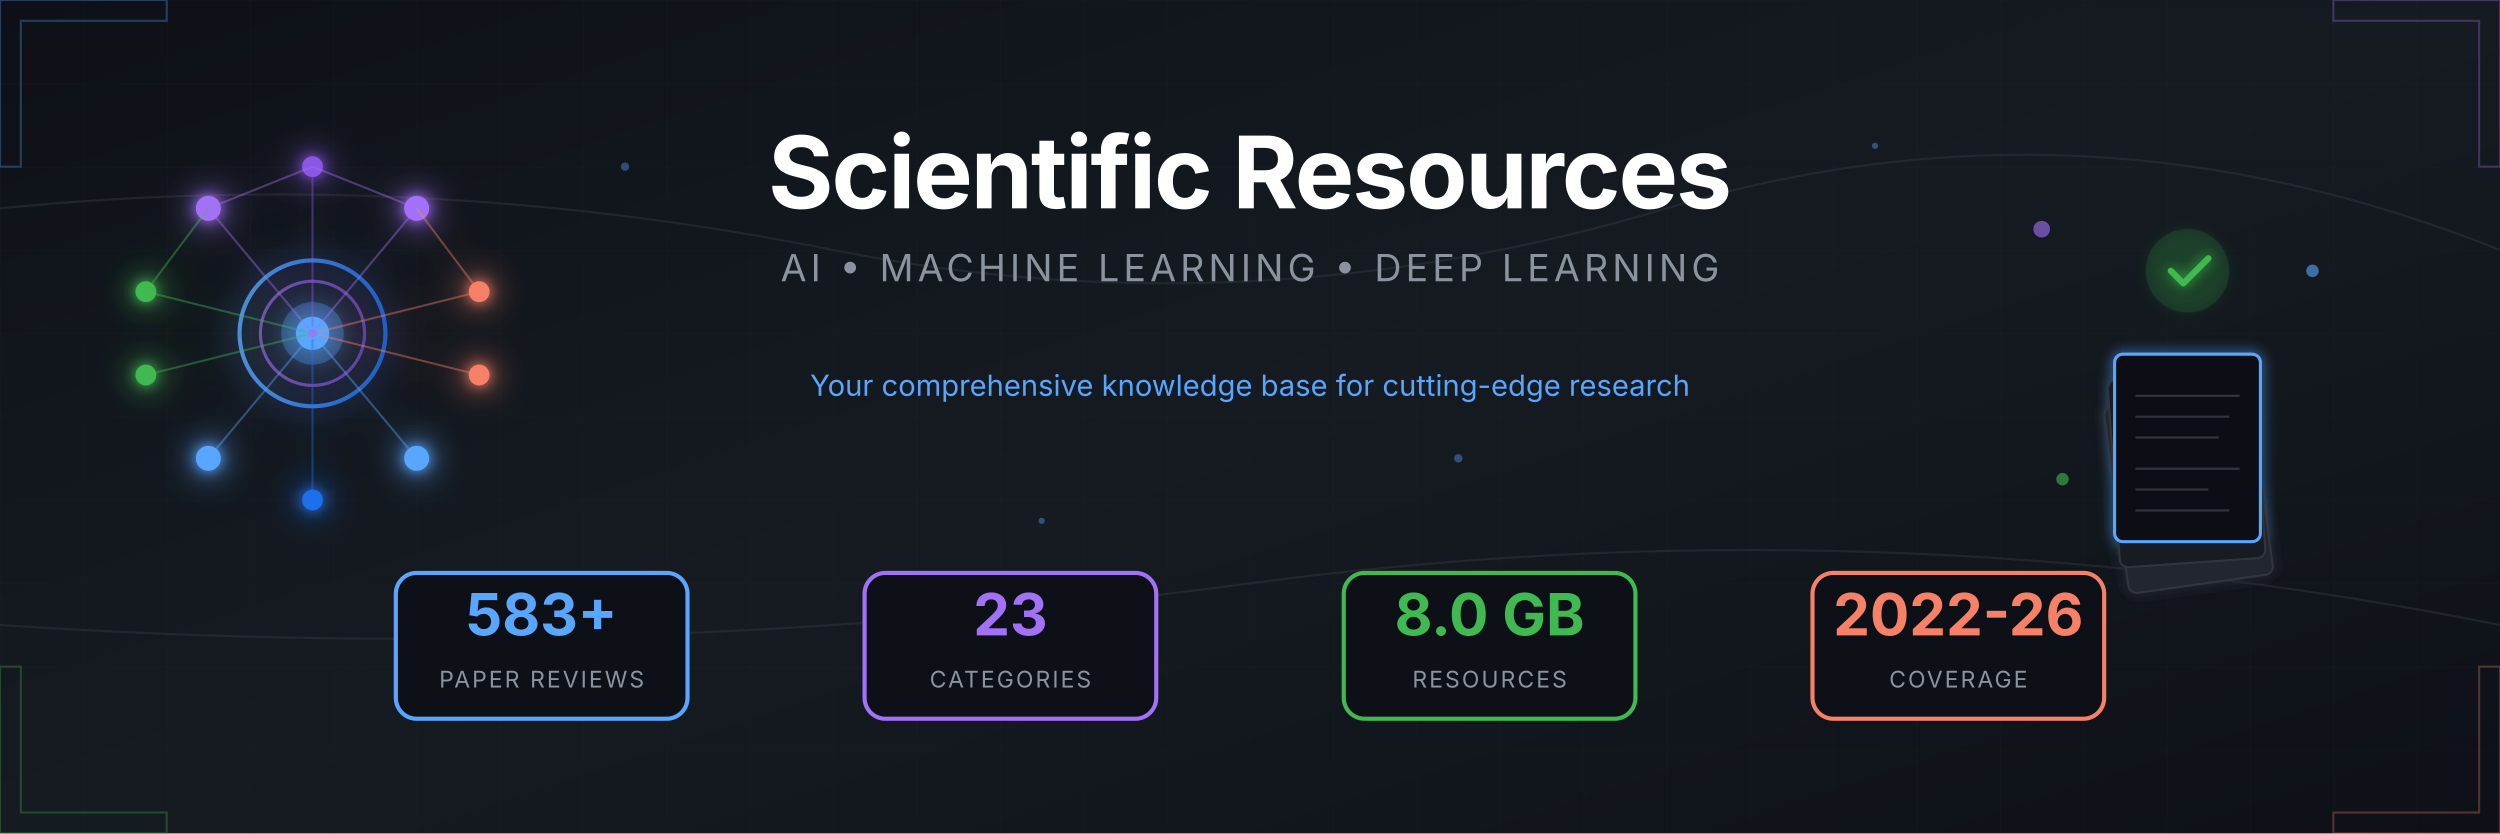
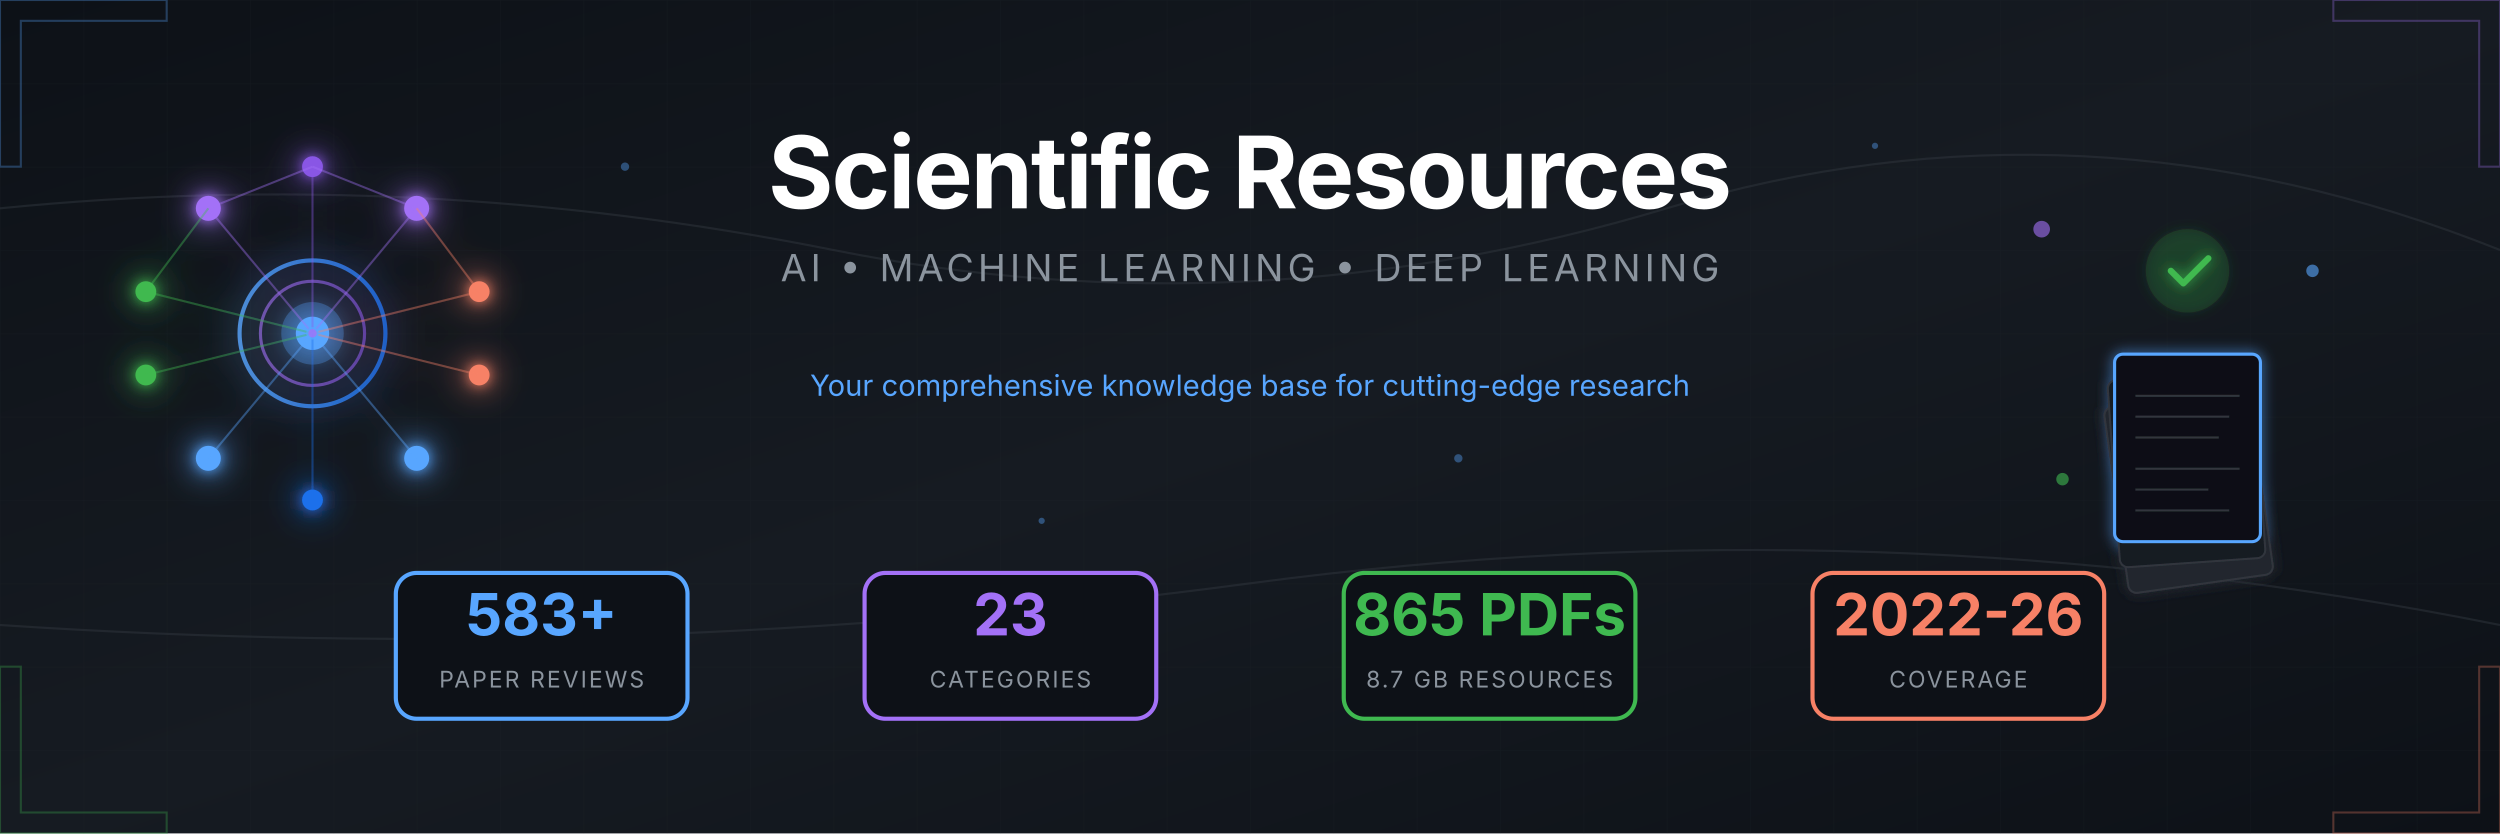
<svg xmlns="http://www.w3.org/2000/svg" viewBox="0 0 1200 400">
  <defs>
    <linearGradient id="bgGrad" x1="0%" y1="0%" x2="100%" y2="100%">
      <stop offset="0%" style="stop-color:#0d1117" />
      <stop offset="50%" style="stop-color:#161b22" />
      <stop offset="100%" style="stop-color:#0d1117" />
    </linearGradient>
    <linearGradient id="accentBlue" x1="0%" y1="0%" x2="100%" y2="0%">
      <stop offset="0%" style="stop-color:#58a6ff" />
      <stop offset="100%" style="stop-color:#1f6feb" />
    </linearGradient>
    <linearGradient id="accentPurple" x1="0%" y1="0%" x2="100%" y2="0%">
      <stop offset="0%" style="stop-color:#a371f7" />
      <stop offset="100%" style="stop-color:#8957e5" />
    </linearGradient>
    <linearGradient id="accentGreen" x1="0%" y1="0%" x2="100%" y2="0%">
      <stop offset="0%" style="stop-color:#3fb950" />
      <stop offset="100%" style="stop-color:#238636" />
    </linearGradient>
    <linearGradient id="accentOrange" x1="0%" y1="0%" x2="100%" y2="0%">
      <stop offset="0%" style="stop-color:#f78166" />
      <stop offset="100%" style="stop-color:#da3633" />
    </linearGradient>
    <filter id="glow" x="-50%" y="-50%" width="200%" height="200%">
      <feGaussianBlur stdDeviation="3" result="blur" />
      <feMerge>
        <feMergeNode in="blur" />
        <feMergeNode in="SourceGraphic" />
      </feMerge>
    </filter>
    <filter id="softGlow" x="-50%" y="-50%" width="200%" height="200%">
      <feGaussianBlur stdDeviation="8" result="blur" />
      <feMerge>
        <feMergeNode in="blur" />
        <feMergeNode in="SourceGraphic" />
      </feMerge>
    </filter>
    <pattern id="grid" width="40" height="40" patternUnits="userSpaceOnUse">
      <path d="M 40 0 L 0 0 0 40" fill="none" stroke="#21262d" stroke-width="0.5" />
    </pattern>
    <pattern id="circuit" width="100" height="100" patternUnits="userSpaceOnUse">
      <circle cx="0" cy="0" r="2" fill="#30363d" />
      <circle cx="100" cy="0" r="2" fill="#30363d" />
      <circle cx="0" cy="100" r="2" fill="#30363d" />
      <circle cx="100" cy="100" r="2" fill="#30363d" />
      <circle cx="50" cy="50" r="2" fill="#30363d" />
      <path d="M0,0 L50,50 M100,0 L50,50 M50,50 L50,100" stroke="#21262d" stroke-width="1" fill="none" />
    </pattern>
  </defs>
  <rect width="1200" height="400" fill="url(#bgGrad)" />
  <rect width="1200" height="400" fill="url(#grid)" opacity="0.3" />
  <g stroke="#30363d" stroke-width="1" fill="none" opacity="0.5">
    <path d="M0,100 Q200,80 400,120 T800,100 T1200,120" />
    <path d="M0,300 Q300,320 600,280 T1200,300" />
  </g>
  <g transform="translate(150, 160)" filter="url(#softGlow)">
    <circle cx="0" cy="0" r="35" fill="none" stroke="url(#accentBlue)" stroke-width="2" opacity="0.8" />
    <circle cx="0" cy="0" r="25" fill="none" stroke="url(#accentPurple)" stroke-width="1.5" opacity="0.6" />
    <circle cx="0" cy="0" r="15" fill="#58a6ff" opacity="0.3" />
    <circle cx="0" cy="0" r="8" fill="#58a6ff" />
    <g filter="url(#glow)">
      <circle cx="-50" cy="-60" r="6" fill="#a371f7" />
      <circle cx="50" cy="-60" r="6" fill="#a371f7" />
      <circle cx="0" cy="-80" r="5" fill="#8957e5" />
      <circle cx="-80" cy="-20" r="5" fill="#3fb950" />
      <circle cx="-80" cy="20" r="5" fill="#3fb950" />
      <circle cx="80" cy="-20" r="5" fill="#f78166" />
      <circle cx="80" cy="20" r="5" fill="#f78166" />
      <circle cx="-50" cy="60" r="6" fill="#58a6ff" />
      <circle cx="50" cy="60" r="6" fill="#58a6ff" />
      <circle cx="0" cy="80" r="5" fill="#1f6feb" />
    </g>
    <g stroke-width="1" fill="none" opacity="0.4">
      <line x1="0" y1="0" x2="-50" y2="-60" stroke="#a371f7" />
      <line x1="0" y1="0" x2="50" y2="-60" stroke="#a371f7" />
      <line x1="0" y1="0" x2="0" y2="-80" stroke="#8957e5" />
      <line x1="0" y1="0" x2="-80" y2="-20" stroke="#3fb950" />
      <line x1="0" y1="0" x2="-80" y2="20" stroke="#3fb950" />
      <line x1="0" y1="0" x2="80" y2="-20" stroke="#f78166" />
      <line x1="0" y1="0" x2="80" y2="20" stroke="#f78166" />
      <line x1="0" y1="0" x2="-50" y2="60" stroke="#58a6ff" />
      <line x1="0" y1="0" x2="50" y2="60" stroke="#58a6ff" />
      <line x1="0" y1="0" x2="0" y2="80" stroke="#1f6feb" />
      <line x1="-50" y1="-60" x2="0" y2="-80" stroke="#a371f7" />
      <line x1="50" y1="-60" x2="0" y2="-80" stroke="#a371f7" />
      <line x1="-80" y1="-20" x2="-50" y2="-60" stroke="#3fb950" />
      <line x1="80" y1="-20" x2="50" y2="-60" stroke="#f78166" />
    </g>
    <circle r="3" fill="#58a6ff" opacity="0.8">
      <animateMotion dur="8s" repeatCount="indefinite" path="M0,-50 A50,50 0 1,1 0,50 A50,50 0 1,1 0,-50" />
    </circle>
    <circle r="2" fill="#a371f7" opacity="0.8">
      <animateMotion dur="6s" repeatCount="indefinite" path="M0,-70 A70,70 0 1,0 0,70 A70,70 0 1,0 0,-70" />
    </circle>
  </g>
  <g transform="translate(1050, 160)">
    <g filter="url(#glow)">
      <rect x="-45" y="30" width="70" height="90" rx="4" fill="#21262d" stroke="#30363d" stroke-width="1" transform="rotate(-8)" />
      <rect x="-40" y="20" width="70" height="90" rx="4" fill="#161b22" stroke="#30363d" stroke-width="1" transform="rotate(-4)" />
      <rect x="-35" y="10" width="70" height="90" rx="4" fill="#0d1117" stroke="#58a6ff" stroke-width="1.5" />
      <g transform="translate(-35, 10)" stroke="#30363d" stroke-width="1">
        <line x1="10" y1="20" x2="60" y2="20" />
        <line x1="10" y1="30" x2="55" y2="30" />
        <line x1="10" y1="40" x2="50" y2="40" />
        <line x1="10" y1="55" x2="60" y2="55" />
        <line x1="10" y1="65" x2="45" y2="65" />
        <line x1="10" y1="75" x2="55" y2="75" />
      </g>
      <circle cx="0" cy="-30" r="20" fill="#238636" opacity="0.2" />
      <path d="M-8,-30 L-2,-24 L10,-36" stroke="#3fb950" stroke-width="3" fill="none" stroke-linecap="round" stroke-linejoin="round" />
    </g>
    <g opacity="0.6">
      <circle cx="-70" cy="-50" r="4" fill="#a371f7">
        <animate attributeName="cy" values="-50;-55;-50" dur="3s" repeatCount="indefinite" />
      </circle>
      <circle cx="60" cy="-30" r="3" fill="#58a6ff">
        <animate attributeName="cy" values="-30;-25;-30" dur="2.5s" repeatCount="indefinite" />
      </circle>
      <circle cx="-60" cy="70" r="3" fill="#3fb950">
        <animate attributeName="cy" values="70;75;70" dur="4s" repeatCount="indefinite" />
      </circle>
    </g>
  </g>
  <g transform="translate(600, 0)">
    <text x="0" y="100" text-anchor="middle" font-family="'SF Pro Display', 'Segoe UI', system-ui, sans-serif" font-size="48" font-weight="700" fill="#ffffff" letter-spacing="-1">
      Scientific Resources
    </text>
    <text x="0" y="135" text-anchor="middle" font-family="'SF Pro Display', 'Segoe UI', system-ui, sans-serif" font-size="18" fill="#8b949e" letter-spacing="2">
      AI • MACHINE LEARNING • DEEP LEARNING
    </text>
    <line x1="-150" y1="160" x2="150" y2="160" stroke="url(#accentBlue)" stroke-width="2" opacity="0.5" />
    <text x="0" y="190" text-anchor="middle" font-family="'SF Pro Display', 'Segoe UI', system-ui, sans-serif" font-size="14" fill="#58a6ff">
      Your comprehensive knowledge base for cutting-edge research
    </text>
  </g>
  <g transform="translate(600, 310)">
    <g transform="translate(-340, 0)">
      <rect x="-70" y="-35" width="140" height="70" rx="10" fill="#0d1117" stroke="#58a6ff" stroke-width="2" />
      <text x="0" y="-5" text-anchor="middle" font-family="'SF Pro Display', 'Segoe UI', system-ui, sans-serif" font-size="28" font-weight="700" fill="#58a6ff">583+</text>
      <text x="0" y="20" text-anchor="middle" font-family="'SF Pro Display', 'Segoe UI', system-ui, sans-serif" font-size="11" fill="#8b949e" letter-spacing="1">PAPER REVIEWS</text>
    </g>
    <g transform="translate(-115, 0)">
      <rect x="-70" y="-35" width="140" height="70" rx="10" fill="#0d1117" stroke="#a371f7" stroke-width="2" />
      <text x="0" y="-5" text-anchor="middle" font-family="'SF Pro Display', 'Segoe UI', system-ui, sans-serif" font-size="28" font-weight="700" fill="#a371f7">23</text>
      <text x="0" y="20" text-anchor="middle" font-family="'SF Pro Display', 'Segoe UI', system-ui, sans-serif" font-size="11" fill="#8b949e" letter-spacing="1">CATEGORIES</text>
    </g>
    <g transform="translate(115, 0)">
      <rect x="-70" y="-35" width="140" height="70" rx="10" fill="#0d1117" stroke="#3fb950" stroke-width="2" />
-       <text x="0" y="-5" text-anchor="middle" font-family="'SF Pro Display', 'Segoe UI', system-ui, sans-serif" font-size="28" font-weight="700" fill="#3fb950">8.0 GB</text>
-       <text x="0" y="20" text-anchor="middle" font-family="'SF Pro Display', 'Segoe UI', system-ui, sans-serif" font-size="11" fill="#8b949e" letter-spacing="1">RESOURCES</text>
+       <text x="0" y="-5" text-anchor="middle" font-family="'SF Pro Display', 'Segoe UI', system-ui, sans-serif" font-size="28" font-weight="700" fill="#3fb950">865 PDFs</text>
+       <text x="0" y="20" text-anchor="middle" font-family="'SF Pro Display', 'Segoe UI', system-ui, sans-serif" font-size="11" fill="#8b949e" letter-spacing="1">8.7 GB RESOURCES</text>
    </g>
    <g transform="translate(340, 0)">
      <rect x="-70" y="-35" width="140" height="70" rx="10" fill="#0d1117" stroke="#f78166" stroke-width="2" />
      <text x="0" y="-5" text-anchor="middle" font-family="'SF Pro Display', 'Segoe UI', system-ui, sans-serif" font-size="28" font-weight="700" fill="#f78166">2022-26</text>
      <text x="0" y="20" text-anchor="middle" font-family="'SF Pro Display', 'Segoe UI', system-ui, sans-serif" font-size="11" fill="#8b949e" letter-spacing="1">COVERAGE</text>
    </g>
  </g>
  <g opacity="0.3">
    <path d="M0,0 L80,0 L80,10 L10,10 L10,80 L0,80 Z" fill="none" stroke="#58a6ff" stroke-width="1" />
    <path d="M1200,0 L1120,0 L1120,10 L1190,10 L1190,80 L1200,80 Z" fill="none" stroke="#a371f7" stroke-width="1" />
    <path d="M0,400 L80,400 L80,390 L10,390 L10,320 L0,320 Z" fill="none" stroke="#3fb950" stroke-width="1" />
    <path d="M1200,400 L1120,400 L1120,390 L1190,390 L1190,320 L1200,320 Z" fill="none" stroke="#f78166" stroke-width="1" />
  </g>
  <g fill="#58a6ff" opacity="0.4">
    <circle cx="300" cy="80" r="2">
      <animate attributeName="opacity" values="0.2;0.6;0.2" dur="4s" repeatCount="indefinite" />
    </circle>
    <circle cx="500" cy="250" r="1.5">
      <animate attributeName="opacity" values="0.3;0.7;0.3" dur="3s" repeatCount="indefinite" />
    </circle>
    <circle cx="700" cy="220" r="2">
      <animate attributeName="opacity" values="0.2;0.5;0.2" dur="5s" repeatCount="indefinite" />
    </circle>
    <circle cx="900" cy="70" r="1.5">
      <animate attributeName="opacity" values="0.4;0.8;0.4" dur="3.5s" repeatCount="indefinite" />
    </circle>
  </g>
</svg>
